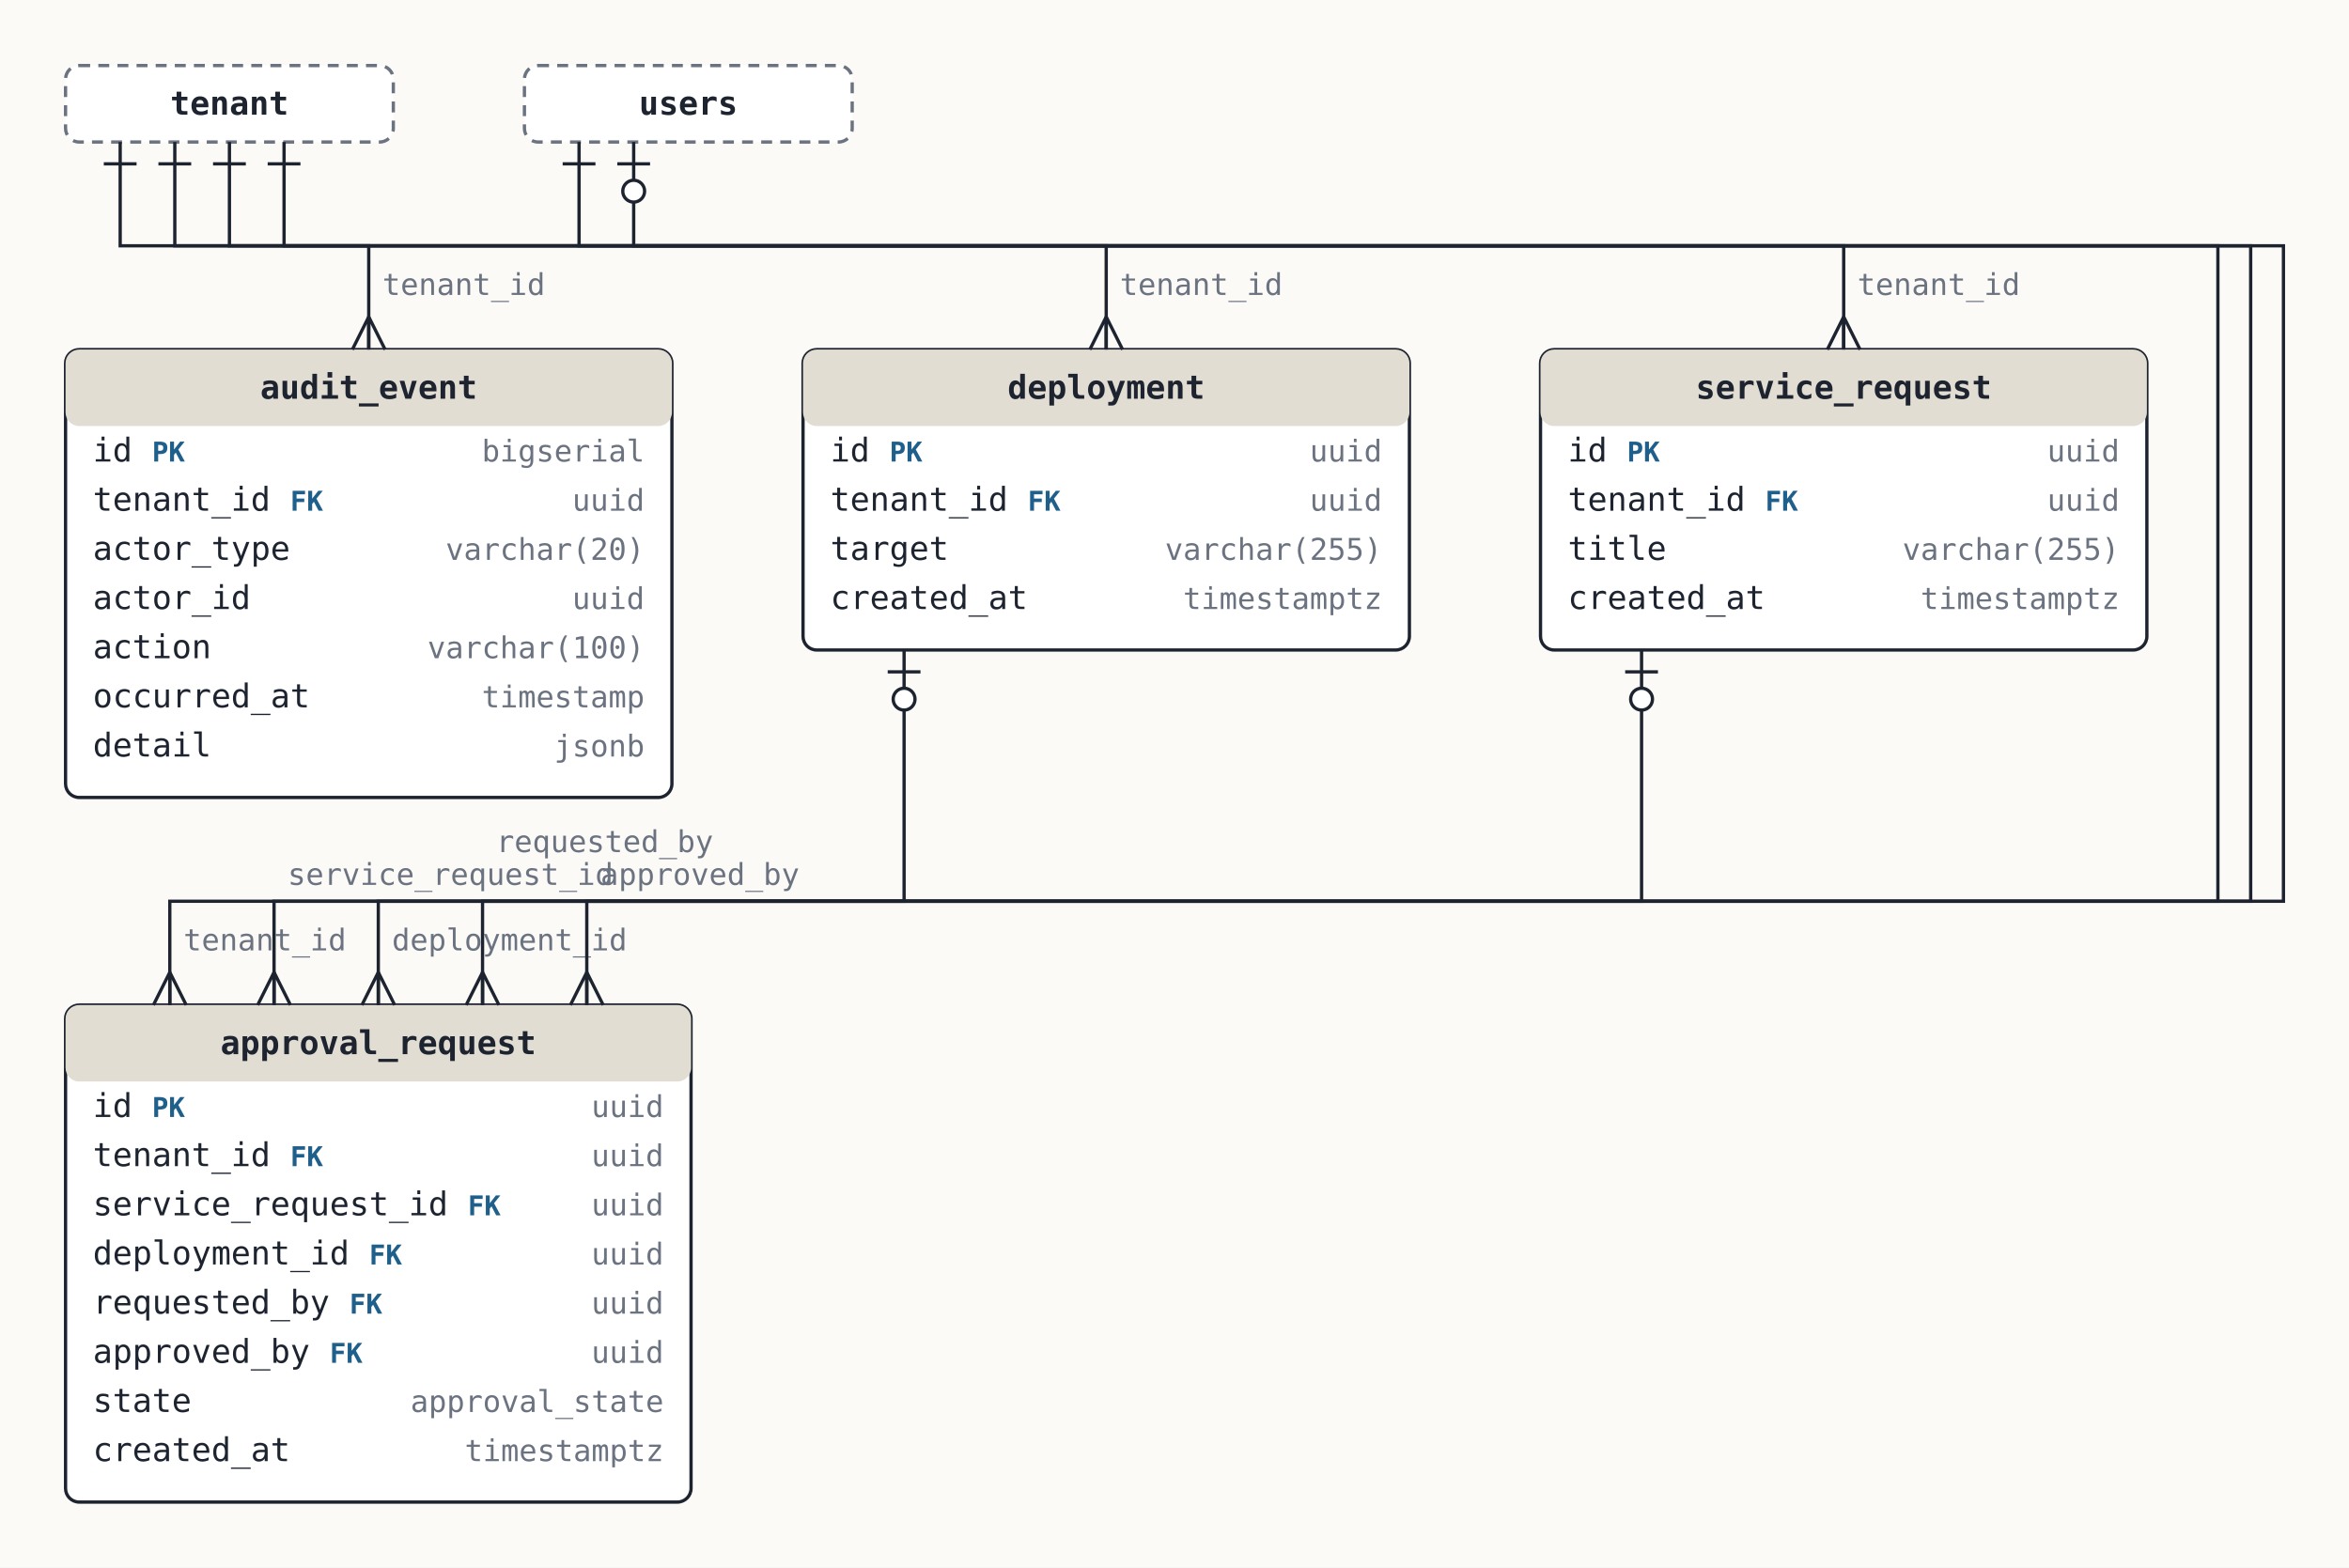
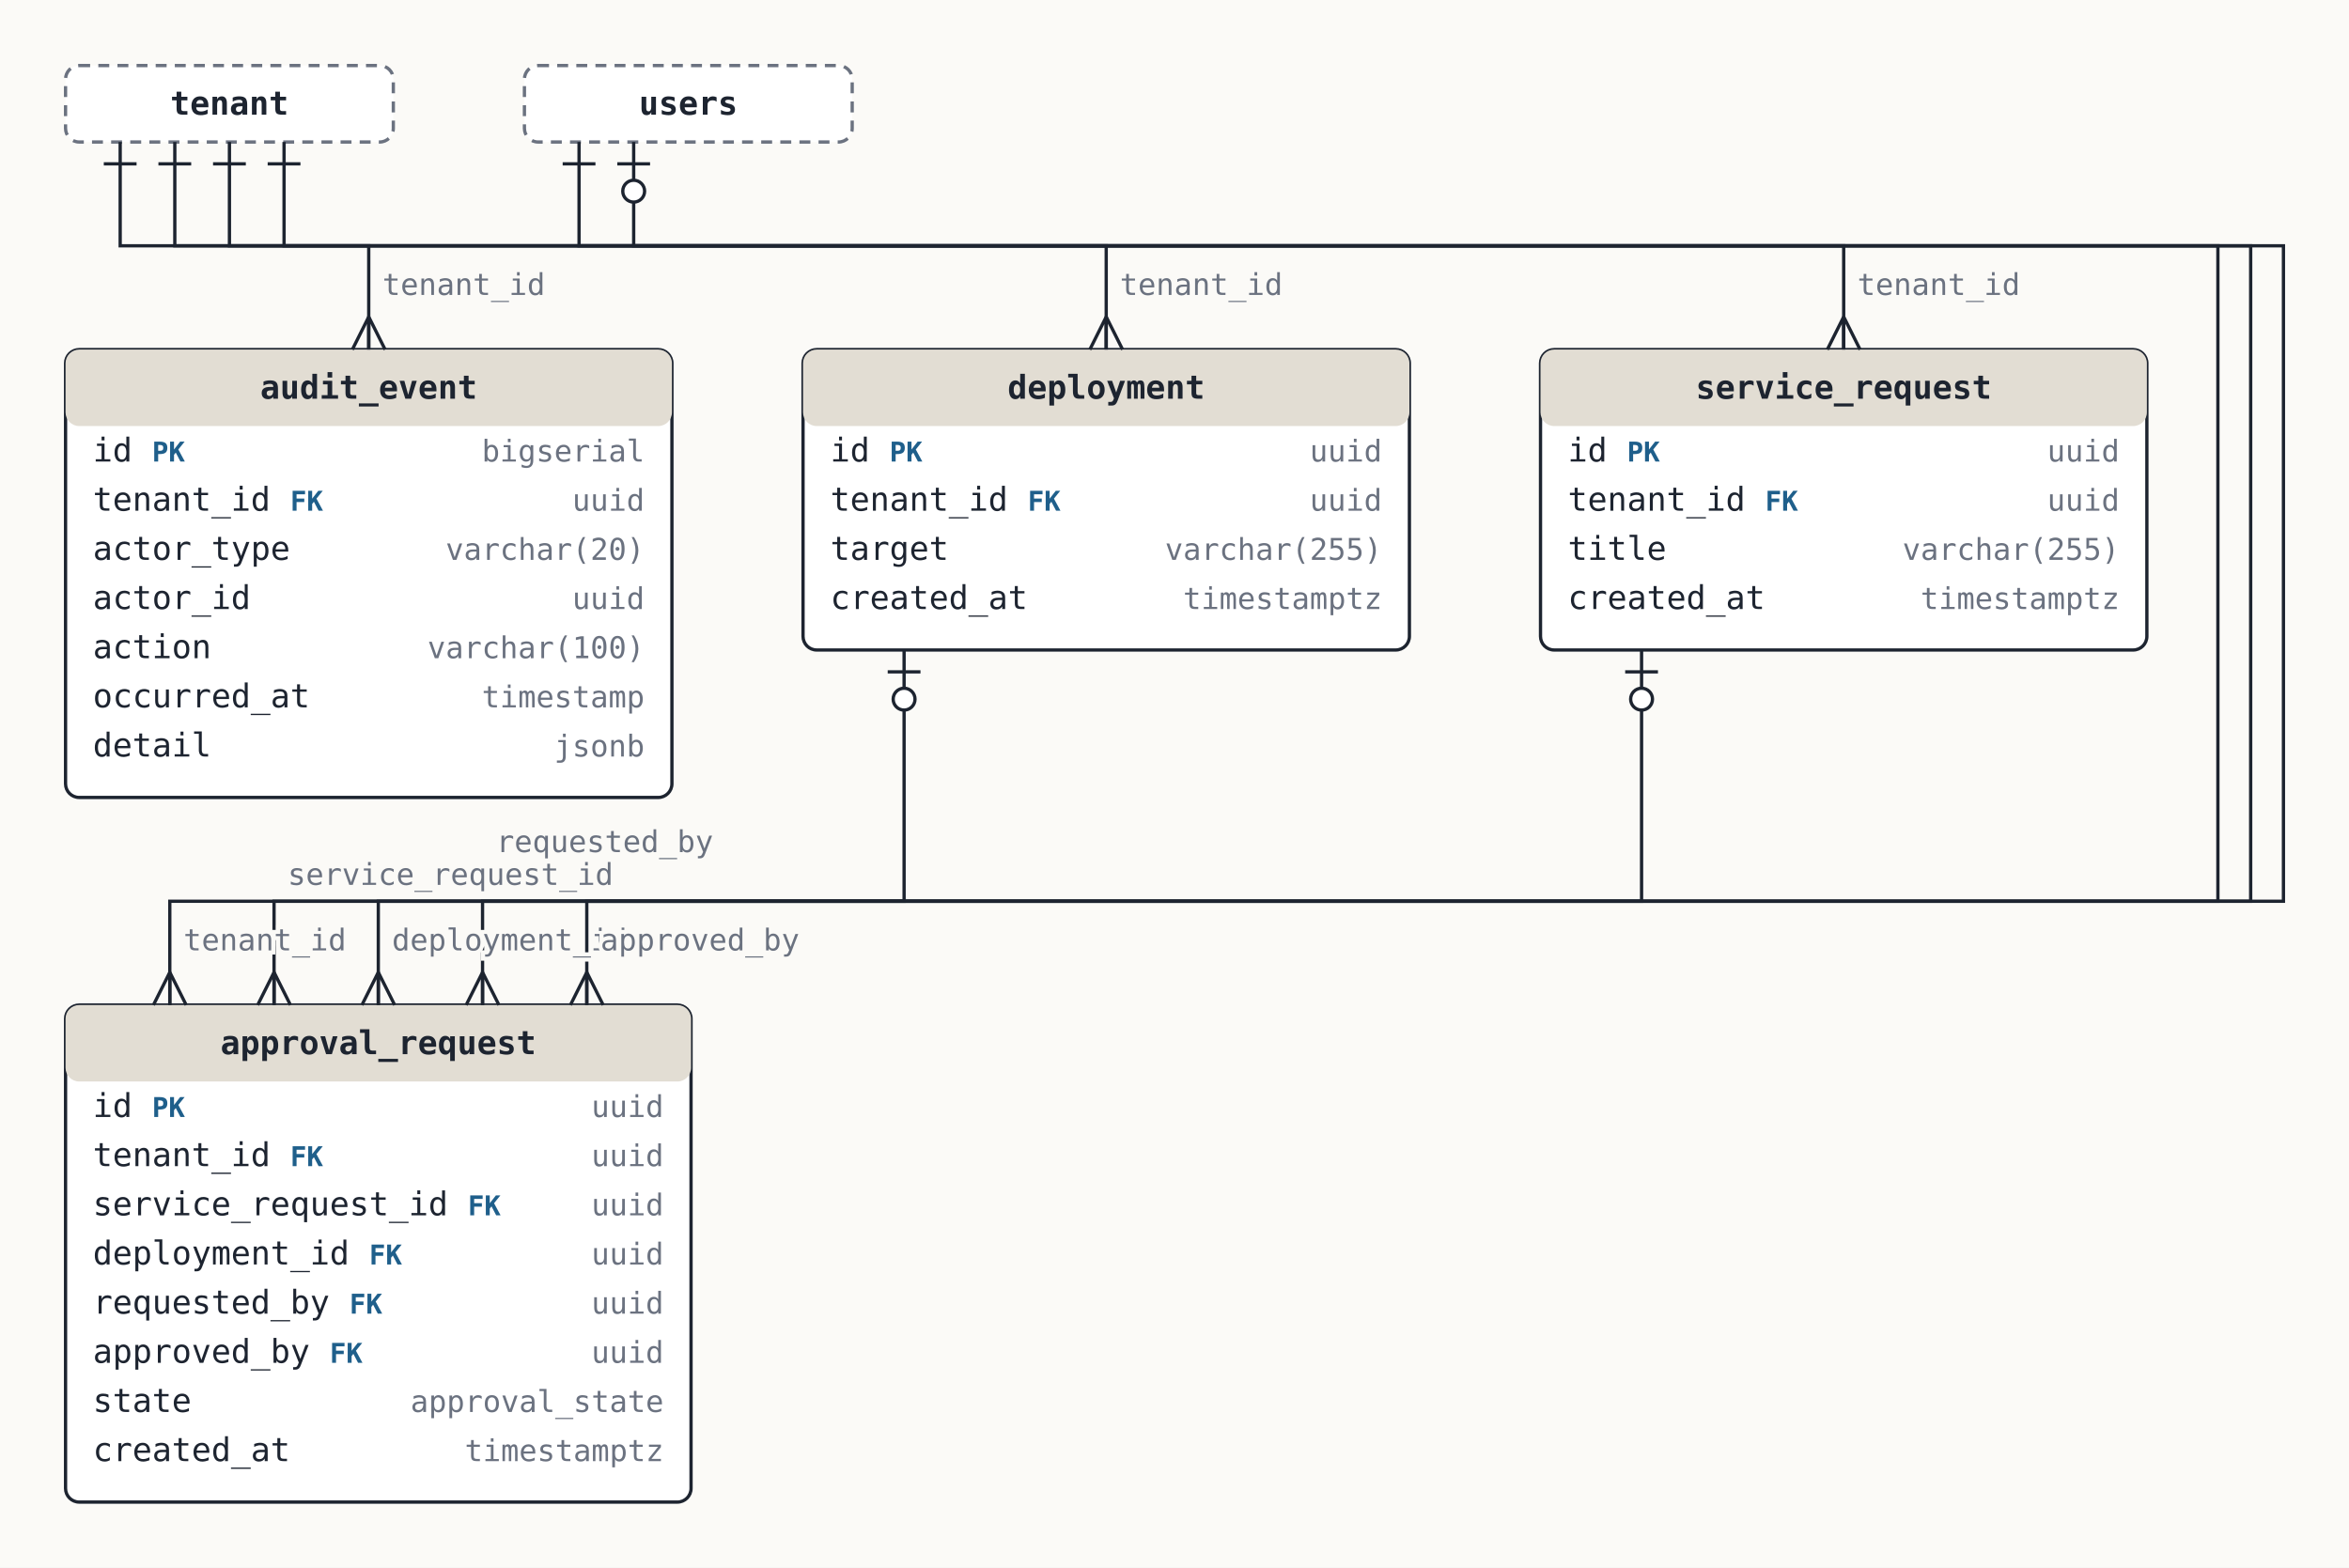
<svg xmlns="http://www.w3.org/2000/svg" class="erd" viewBox="0 0 860 574" width="860" height="574" role="img" aria-label="Entity-relationship diagram: service_request, deployment, approval_request, audit_event">
-   <style>svg{font:12px ui-monospace,SFMono-Regular,Menlo,Consolas,monospace}.bg{fill:#fbfaf7}.bx{fill:#ffffff;stroke:#1d2430;stroke-width:1.2}.hd{fill:#e2ddd3}.stub .bx{stroke:#6b7280;stroke-dasharray:4 3}.stub .hd{fill:none}.ttl{font-weight:700;fill:#1d2430}.col{fill:#1d2430}.typ,.lbl{fill:#6b7280;font-size:11px}.key{fill:#1f5f8b;font-weight:700;font-size:10px}.ln,.end path{fill:none;stroke:#1d2430;stroke-width:1.2}.end circle{fill:#ffffff;stroke:#1d2430;stroke-width:1.2}</style>
+   <style>svg{font:12px ui-monospace,SFMono-Regular,Menlo,Consolas,monospace}.bg{fill:#fbfaf7}.bx{fill:#ffffff;stroke:#1d2430;stroke-width:1.2}.hd{fill:#e2ddd3}.stub .bx{stroke:#6b7280;stroke-dasharray:4 3}.stub .hd{fill:none}.lbl{paint-order:stroke;stroke:#fbfaf7;stroke-width:3}.ttl{font-weight:700;fill:#1d2430}.col{fill:#1d2430}.typ,.lbl{fill:#6b7280;font-size:11px}.key{fill:#1f5f8b;font-weight:700;font-size:10px}.ln,.end path{fill:none;stroke:#1d2430;stroke-width:1.2}.end circle{fill:#ffffff;stroke:#1d2430;stroke-width:1.2}</style>
  <rect class="bg" width="860" height="574" />
  <g class="tbl" id="erd-service_request">
    <rect class="bx" x="564" y="128" width="222" height="110" rx="5" />
    <rect class="hd" x="564" y="128" width="222" height="28" rx="5" />
    <text class="ttl" x="675" y="146" text-anchor="middle">service_request</text>
    <text class="col" x="574" y="169">id <tspan class="key">PK</tspan>
    </text>
    <text class="typ" x="776" y="169" text-anchor="end">uuid</text>
    <text class="col" x="574" y="187">tenant_id <tspan class="key">FK</tspan>
    </text>
    <text class="typ" x="776" y="187" text-anchor="end">uuid</text>
    <text class="col" x="574" y="205">title</text>
    <text class="typ" x="776" y="205" text-anchor="end">varchar(255)</text>
    <text class="col" x="574" y="223">created_at</text>
    <text class="typ" x="776" y="223" text-anchor="end">timestamptz</text>
  </g>
  <g class="tbl" id="erd-deployment">
    <rect class="bx" x="294" y="128" width="222" height="110" rx="5" />
    <rect class="hd" x="294" y="128" width="222" height="28" rx="5" />
    <text class="ttl" x="405" y="146" text-anchor="middle">deployment</text>
    <text class="col" x="304" y="169">id <tspan class="key">PK</tspan>
    </text>
    <text class="typ" x="506" y="169" text-anchor="end">uuid</text>
    <text class="col" x="304" y="187">tenant_id <tspan class="key">FK</tspan>
    </text>
    <text class="typ" x="506" y="187" text-anchor="end">uuid</text>
    <text class="col" x="304" y="205">target</text>
    <text class="typ" x="506" y="205" text-anchor="end">varchar(255)</text>
    <text class="col" x="304" y="223">created_at</text>
    <text class="typ" x="506" y="223" text-anchor="end">timestamptz</text>
  </g>
  <g class="tbl" id="erd-approval_request">
    <rect class="bx" x="24" y="368" width="229" height="182" rx="5" />
    <rect class="hd" x="24" y="368" width="229" height="28" rx="5" />
    <text class="ttl" x="138.5" y="386" text-anchor="middle">approval_request</text>
    <text class="col" x="34" y="409">id <tspan class="key">PK</tspan>
    </text>
    <text class="typ" x="243" y="409" text-anchor="end">uuid</text>
    <text class="col" x="34" y="427">tenant_id <tspan class="key">FK</tspan>
    </text>
    <text class="typ" x="243" y="427" text-anchor="end">uuid</text>
    <text class="col" x="34" y="445">service_request_id <tspan class="key">FK</tspan>
    </text>
    <text class="typ" x="243" y="445" text-anchor="end">uuid</text>
    <text class="col" x="34" y="463">deployment_id <tspan class="key">FK</tspan>
    </text>
    <text class="typ" x="243" y="463" text-anchor="end">uuid</text>
    <text class="col" x="34" y="481">requested_by <tspan class="key">FK</tspan>
    </text>
    <text class="typ" x="243" y="481" text-anchor="end">uuid</text>
    <text class="col" x="34" y="499">approved_by <tspan class="key">FK</tspan>
    </text>
    <text class="typ" x="243" y="499" text-anchor="end">uuid</text>
    <text class="col" x="34" y="517">state</text>
    <text class="typ" x="243" y="517" text-anchor="end">approval_state</text>
    <text class="col" x="34" y="535">created_at</text>
    <text class="typ" x="243" y="535" text-anchor="end">timestamptz</text>
  </g>
  <g class="tbl" id="erd-audit_event">
    <rect class="bx" x="24" y="128" width="222" height="164" rx="5" />
    <rect class="hd" x="24" y="128" width="222" height="28" rx="5" />
    <text class="ttl" x="135" y="146" text-anchor="middle">audit_event</text>
    <text class="col" x="34" y="169">id <tspan class="key">PK</tspan>
    </text>
    <text class="typ" x="236" y="169" text-anchor="end">bigserial</text>
    <text class="col" x="34" y="187">tenant_id <tspan class="key">FK</tspan>
    </text>
    <text class="typ" x="236" y="187" text-anchor="end">uuid</text>
    <text class="col" x="34" y="205">actor_type</text>
    <text class="typ" x="236" y="205" text-anchor="end">varchar(20)</text>
    <text class="col" x="34" y="223">actor_id</text>
    <text class="typ" x="236" y="223" text-anchor="end">uuid</text>
    <text class="col" x="34" y="241">action</text>
    <text class="typ" x="236" y="241" text-anchor="end">varchar(100)</text>
    <text class="col" x="34" y="259">occurred_at</text>
    <text class="typ" x="236" y="259" text-anchor="end">timestamp</text>
    <text class="col" x="34" y="277">detail</text>
    <text class="typ" x="236" y="277" text-anchor="end">jsonb</text>
  </g>
  <g class="tbl stub" id="erd-tenant">
    <rect class="bx" x="24" y="24" width="120" height="28" rx="5" />
    <rect class="hd" x="24" y="24" width="120" height="28" rx="5" />
    <text class="ttl" x="84" y="42" text-anchor="middle">tenant</text>
  </g>
  <g class="tbl stub" id="erd-users">
    <rect class="bx" x="192" y="24" width="120" height="28" rx="5" />
    <rect class="hd" x="192" y="24" width="120" height="28" rx="5" />
    <text class="ttl" x="252" y="42" text-anchor="middle">users</text>
  </g>
  <g class="edge" data-fk="service_request.tenant_id" data-ends="one many">
    <path class="ln" d="M675,128 V90 H44 V52" />
    <g class="end c-many" transform="translate(675,128) rotate(-90)">
      <path d="M0,-6 L12,0 M0,0 L12,0 M0,6 L12,0" />
    </g>
    <g class="end p-one" transform="translate(44,52) rotate(90)">
      <path d="M8,-6 L8,6" />
    </g>
-     <text class="lbl" x="680" y="108">tenant_id</text>
  </g>
  <g class="edge" data-fk="deployment.tenant_id" data-ends="one many">
    <path class="ln" d="M405,128 V90 H64 V52" />
    <g class="end c-many" transform="translate(405,128) rotate(-90)">
      <path d="M0,-6 L12,0 M0,0 L12,0 M0,6 L12,0" />
    </g>
    <g class="end p-one" transform="translate(64,52) rotate(90)">
      <path d="M8,-6 L8,6" />
    </g>
-     <text class="lbl" x="410" y="108">tenant_id</text>
  </g>
  <g class="edge" data-fk="approval_request.tenant_id" data-ends="one many">
    <path class="ln" d="M62.167,368 V330 H812 V90 H84 V52" />
    <g class="end c-many" transform="translate(62.16667,368) rotate(-90)">
      <path d="M0,-6 L12,0 M0,0 L12,0 M0,6 L12,0" />
    </g>
    <g class="end p-one" transform="translate(84,52) rotate(90)">
      <path d="M8,-6 L8,6" />
    </g>
-     <text class="lbl" x="67.167" y="348">tenant_id</text>
  </g>
  <g class="edge" data-fk="approval_request.service_request_id" data-ends="zero-one many">
    <path class="ln" d="M100.333,368 V330 H601 V238" />
    <g class="end c-many" transform="translate(100.3333,368) rotate(-90)">
      <path d="M0,-6 L12,0 M0,0 L12,0 M0,6 L12,0" />
    </g>
    <g class="end p-zero-one" transform="translate(601,238) rotate(90)">
      <path d="M8,-6 L8,6" />
      <circle cx="18" cy="0" r="4" />
    </g>
-     <text class="lbl" x="105.333" y="324">service_request_id</text>
  </g>
  <g class="edge" data-fk="approval_request.deployment_id" data-ends="zero-one many">
    <path class="ln" d="M138.5,368 V330 H331 V238" />
    <g class="end c-many" transform="translate(138.5,368) rotate(-90)">
      <path d="M0,-6 L12,0 M0,0 L12,0 M0,6 L12,0" />
    </g>
    <g class="end p-zero-one" transform="translate(331,238) rotate(90)">
      <path d="M8,-6 L8,6" />
      <circle cx="18" cy="0" r="4" />
    </g>
-     <text class="lbl" x="143.5" y="348">deployment_id</text>
  </g>
  <g class="edge" data-fk="approval_request.requested_by" data-ends="one many">
    <path class="ln" d="M176.667,368 V330 H824 V90 H212 V52" />
    <g class="end c-many" transform="translate(176.6667,368) rotate(-90)">
      <path d="M0,-6 L12,0 M0,0 L12,0 M0,6 L12,0" />
    </g>
    <g class="end p-one" transform="translate(212,52) rotate(90)">
      <path d="M8,-6 L8,6" />
    </g>
-     <text class="lbl" x="181.667" y="312">requested_by</text>
  </g>
  <g class="edge" data-fk="approval_request.approved_by" data-ends="zero-one many">
    <path class="ln" d="M214.833,368 V330 H836 V90 H232 V52" />
    <g class="end c-many" transform="translate(214.8333,368) rotate(-90)">
      <path d="M0,-6 L12,0 M0,0 L12,0 M0,6 L12,0" />
    </g>
    <g class="end p-zero-one" transform="translate(232,52) rotate(90)">
      <path d="M8,-6 L8,6" />
      <circle cx="18" cy="0" r="4" />
    </g>
-     <text class="lbl" x="219.833" y="324">approved_by</text>
  </g>
  <g class="edge" data-fk="audit_event.tenant_id" data-ends="one many">
    <path class="ln" d="M135,128 V90 H104 V52" />
    <g class="end c-many" transform="translate(135,128) rotate(-90)">
      <path d="M0,-6 L12,0 M0,0 L12,0 M0,6 L12,0" />
    </g>
    <g class="end p-one" transform="translate(104,52) rotate(90)">
      <path d="M8,-6 L8,6" />
    </g>
+   </g>
+   <g class="lbls">
    <text class="lbl" x="140" y="108">tenant_id</text>
+     <text class="lbl" x="410" y="108">tenant_id</text>
+     <text class="lbl" x="680" y="108">tenant_id</text>
+     <text class="lbl" x="67.167" y="348">tenant_id</text>
+     <text class="lbl" x="105.333" y="324">service_request_id</text>
+     <text class="lbl" x="143.5" y="348">deployment_id</text>
+     <text class="lbl" x="181.667" y="312">requested_by</text>
+     <text class="lbl" x="219.833" y="348">approved_by</text>
  </g>
</svg>
